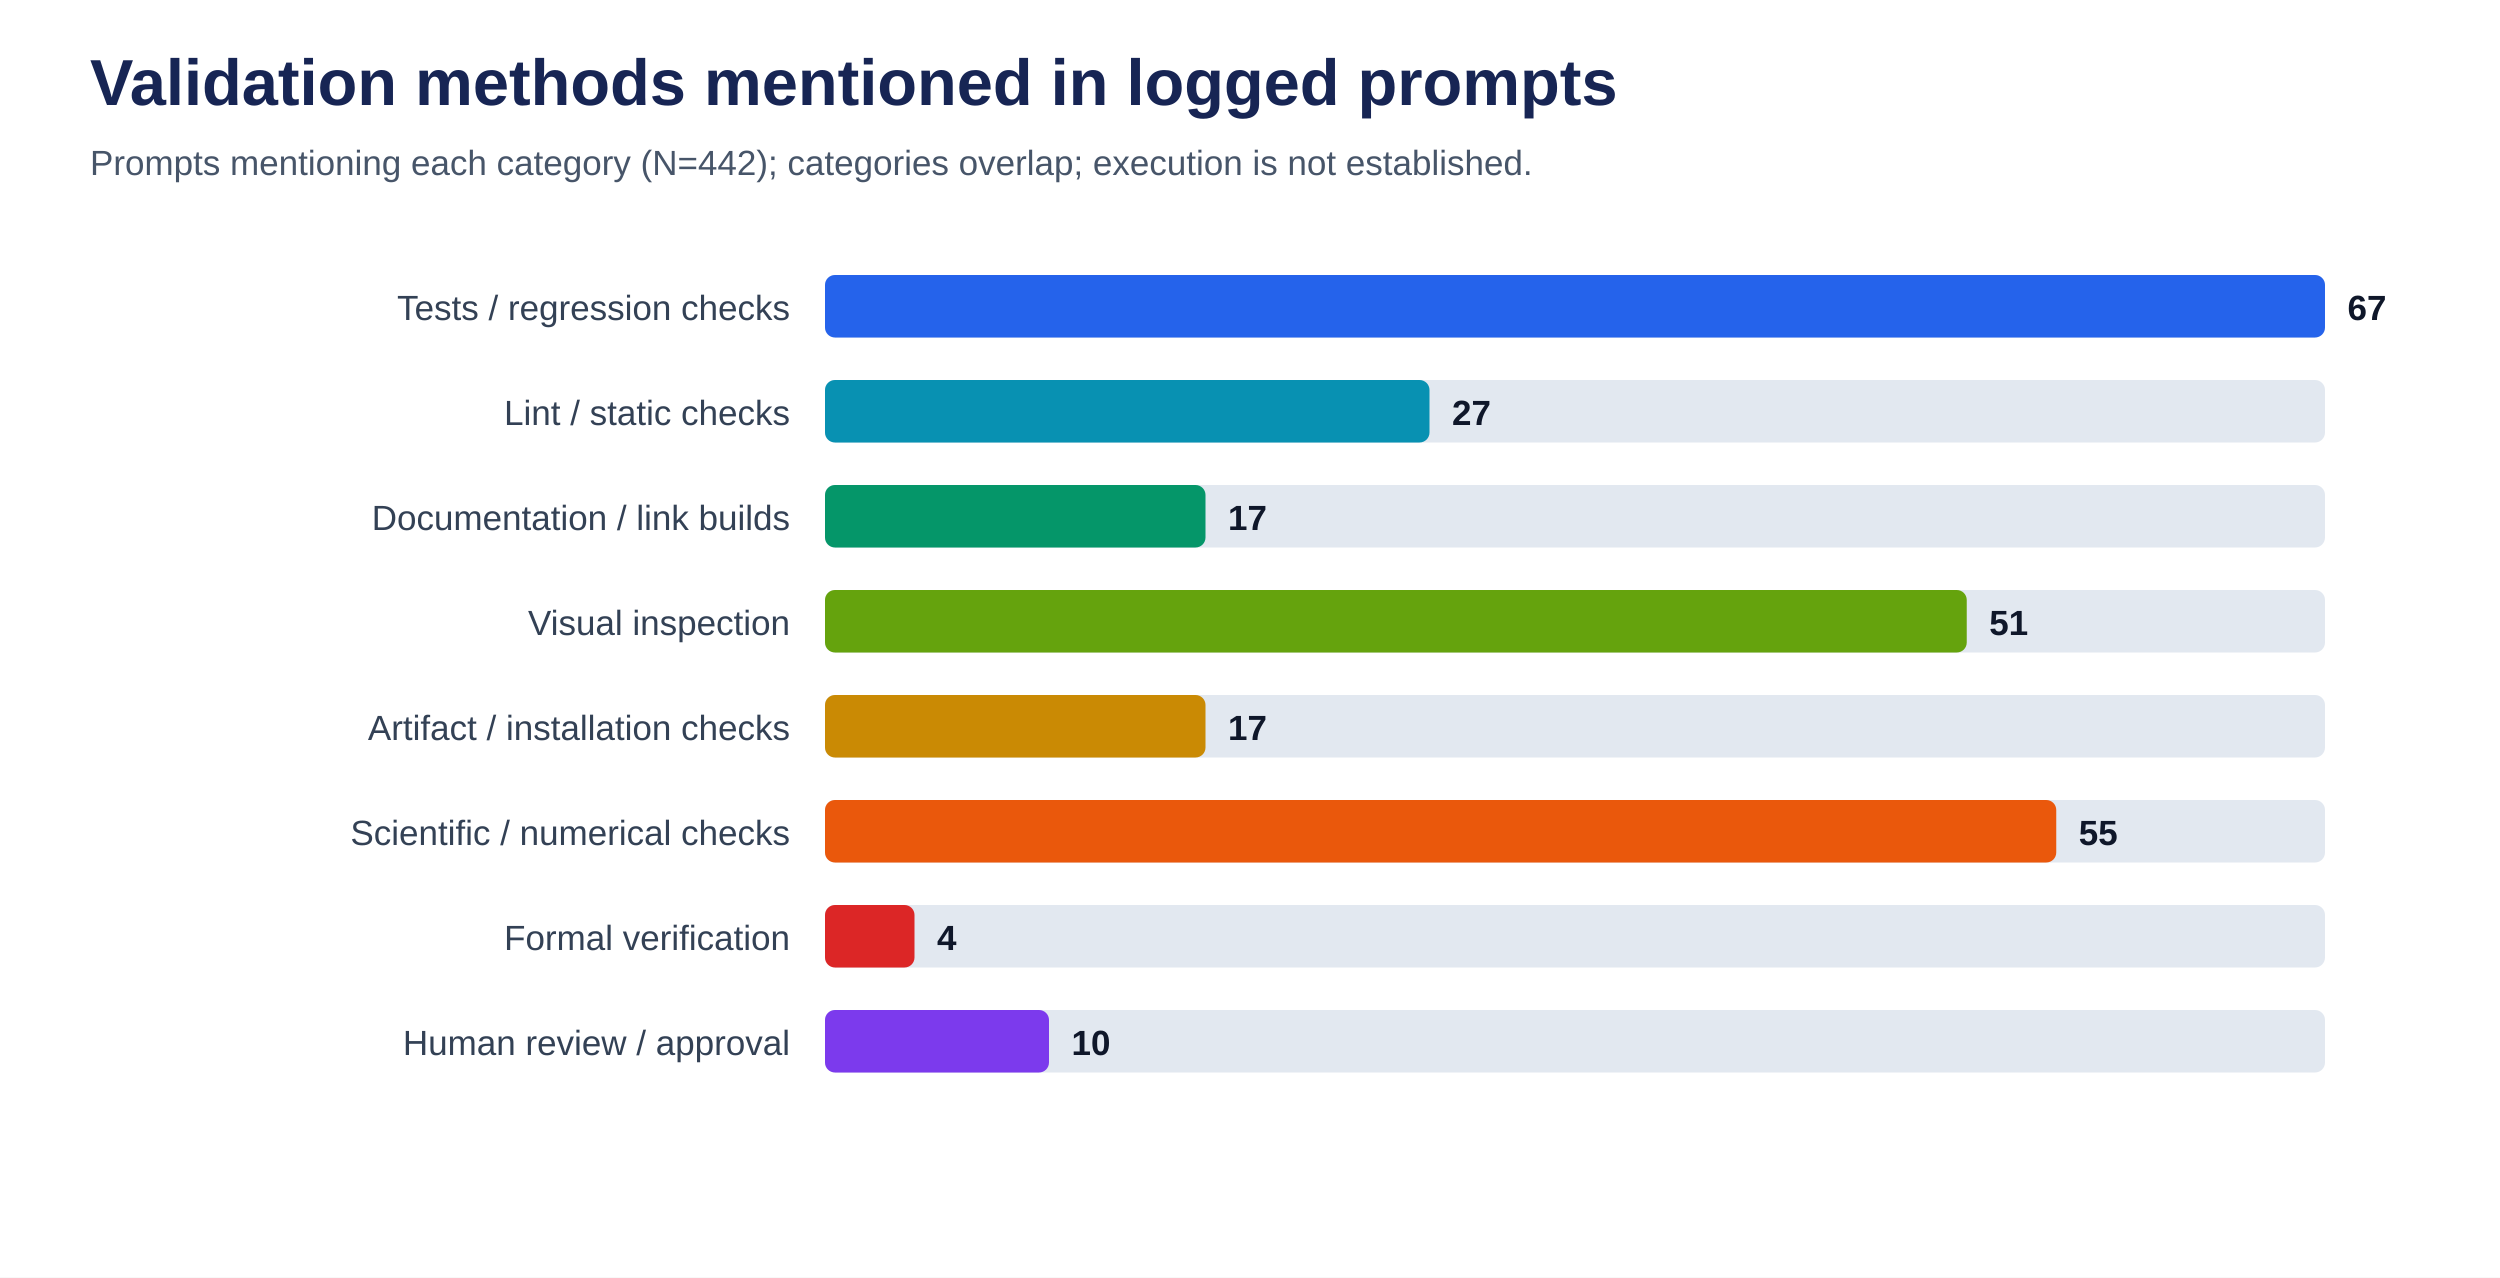
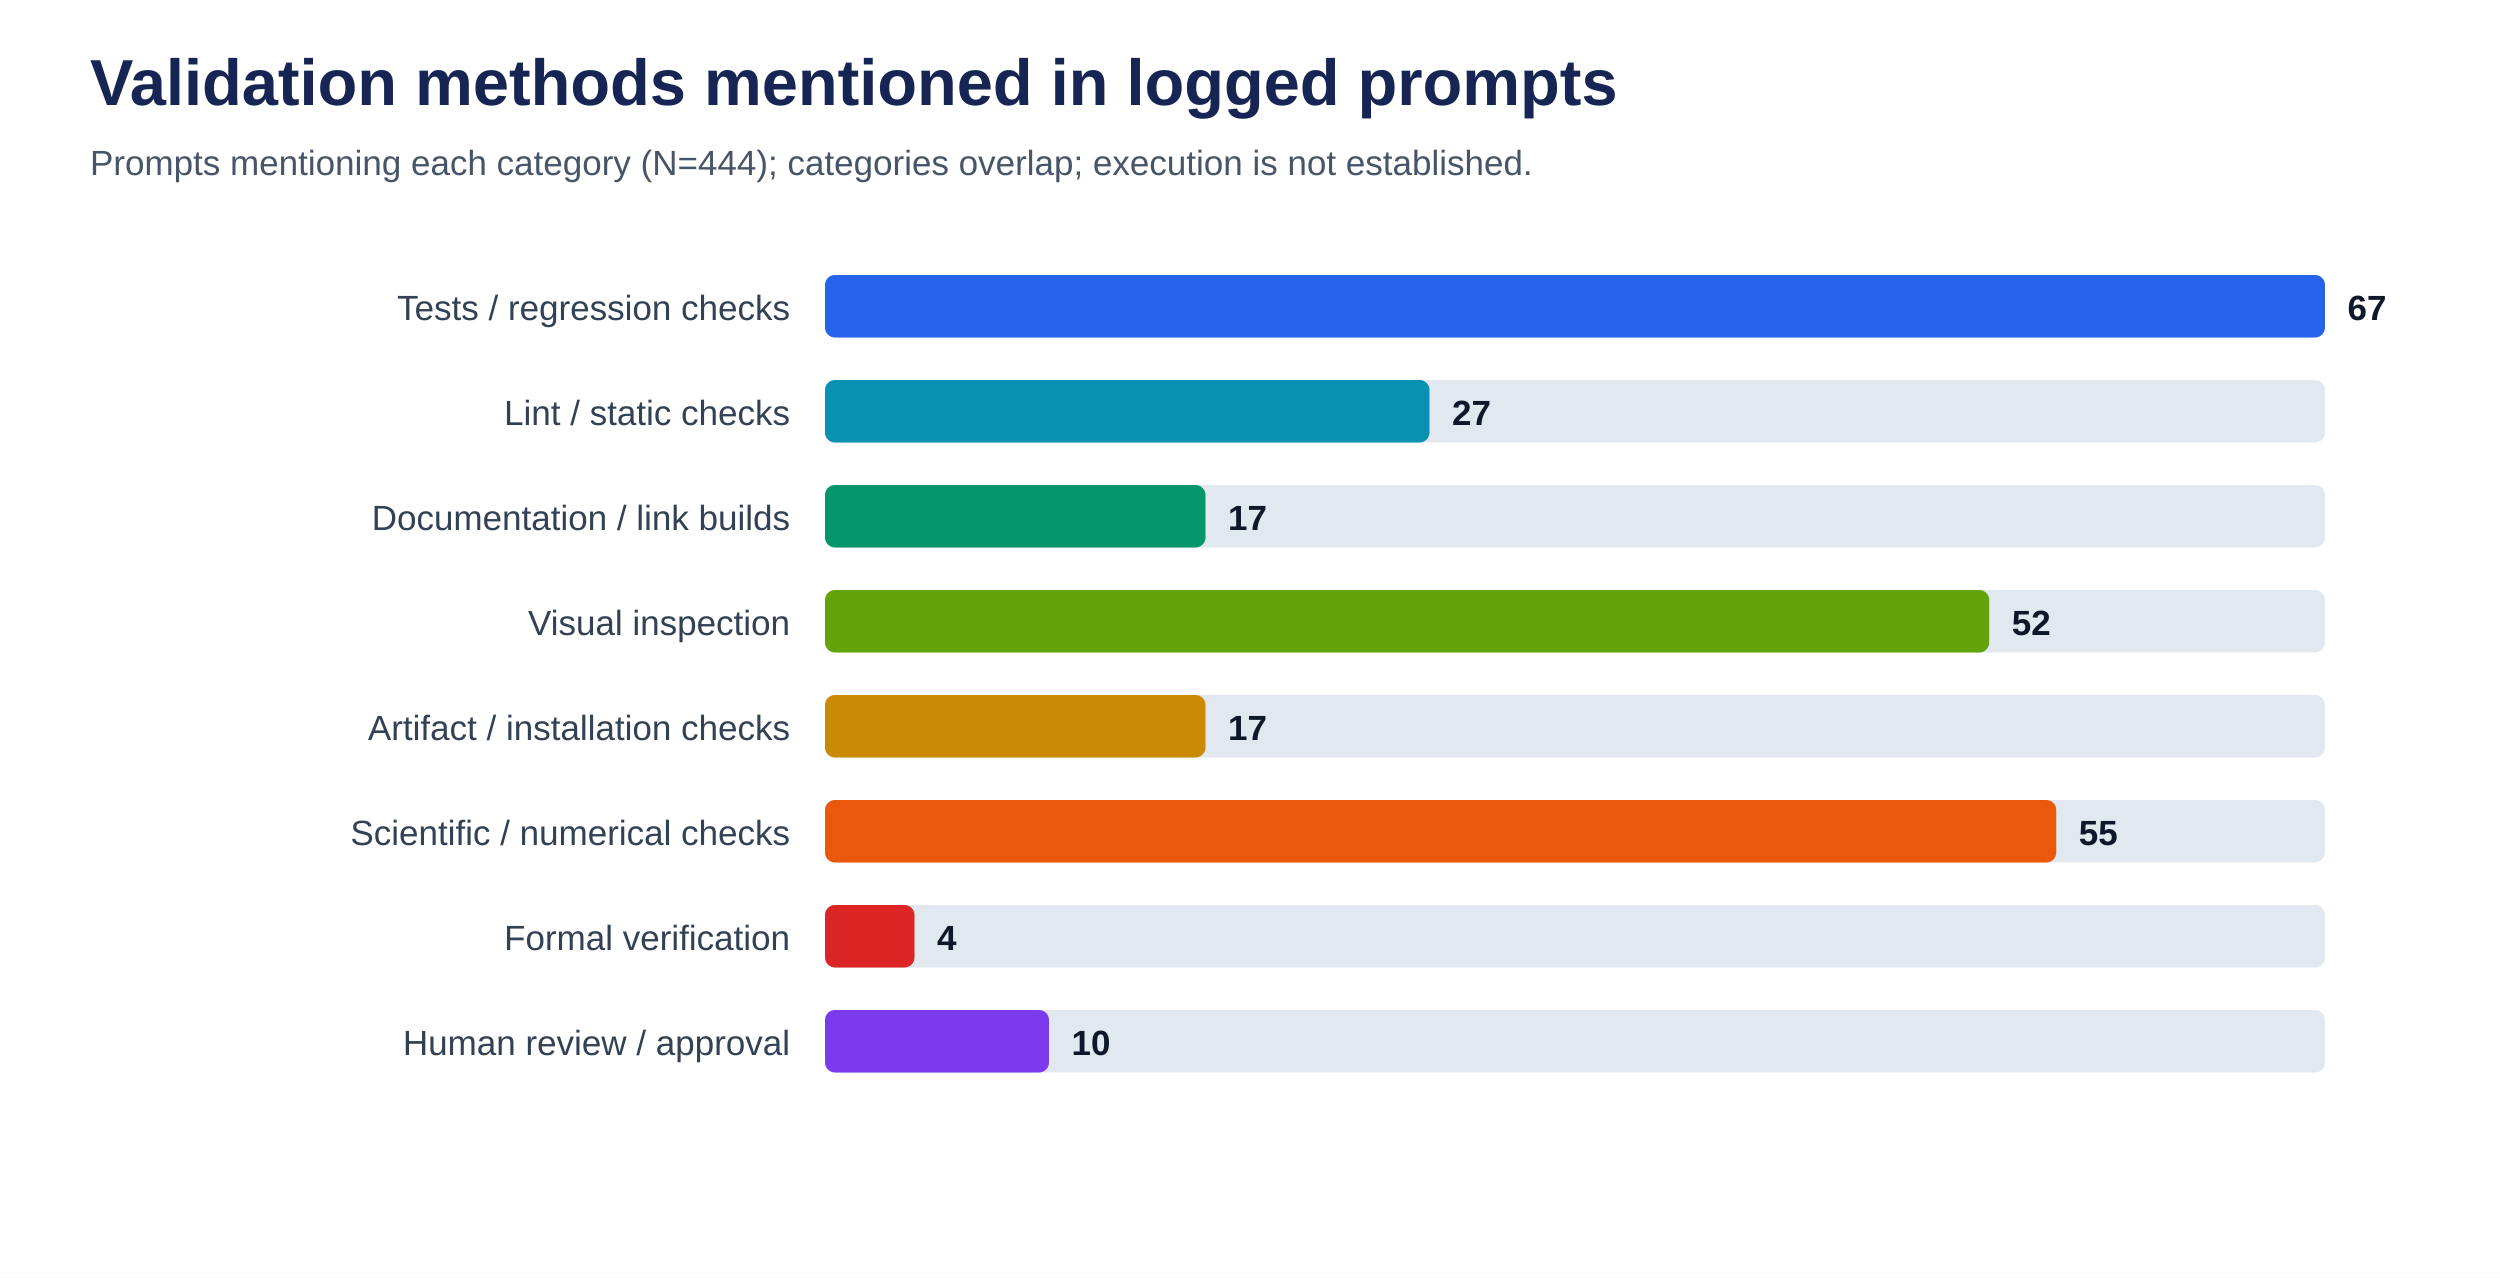
<svg xmlns="http://www.w3.org/2000/svg" viewBox="0 0 1000 511" role="img" aria-labelledby="title desc">
  <rect width="100%" height="100%" fill="#ffffff" />
  <text x="36" y="42" font-family="Arial, sans-serif" font-size="26" font-weight="700" fill="#172554">Validation methods mentioned in logged prompts</text>
-   <text x="36" y="70" font-family="Arial, sans-serif" font-size="14" fill="#475569">Prompts mentioning each category (N=442); categories overlap; execution is not established.</text>
+   <text x="36" y="70" font-family="Arial, sans-serif" font-size="14" fill="#475569">Prompts mentioning each category (N=444); categories overlap; execution is not established.</text>
  <text x="316" y="128" text-anchor="end" font-family="Arial, sans-serif" font-size="14" fill="#334155">Tests / regression checks</text>
  <rect x="330" y="110" width="600" height="25" rx="4" fill="#e2e8f0" />
  <rect x="330" y="110" width="600.0" height="25" rx="4" fill="#2563eb" />
  <text x="939.0" y="128" font-family="Arial, sans-serif" font-size="14" font-weight="700" fill="#0f172a">67</text>
  <text x="316" y="170" text-anchor="end" font-family="Arial, sans-serif" font-size="14" fill="#334155">Lint / static checks</text>
  <rect x="330" y="152" width="600" height="25" rx="4" fill="#e2e8f0" />
  <rect x="330" y="152" width="241.8" height="25" rx="4" fill="#0891b2" />
  <text x="580.8" y="170" font-family="Arial, sans-serif" font-size="14" font-weight="700" fill="#0f172a">27</text>
  <text x="316" y="212" text-anchor="end" font-family="Arial, sans-serif" font-size="14" fill="#334155">Documentation / link builds</text>
  <rect x="330" y="194" width="600" height="25" rx="4" fill="#e2e8f0" />
  <rect x="330" y="194" width="152.2" height="25" rx="4" fill="#059669" />
  <text x="491.2" y="212" font-family="Arial, sans-serif" font-size="14" font-weight="700" fill="#0f172a">17</text>
  <text x="316" y="254" text-anchor="end" font-family="Arial, sans-serif" font-size="14" fill="#334155">Visual inspection</text>
  <rect x="330" y="236" width="600" height="25" rx="4" fill="#e2e8f0" />
-   <rect x="330" y="236" width="456.7" height="25" rx="4" fill="#65a30d" />
-   <text x="795.7" y="254" font-family="Arial, sans-serif" font-size="14" font-weight="700" fill="#0f172a">51</text>
+   <rect x="330" y="236" width="465.7" height="25" rx="4" fill="#65a30d" />
+   <text x="804.7" y="254" font-family="Arial, sans-serif" font-size="14" font-weight="700" fill="#0f172a">52</text>
  <text x="316" y="296" text-anchor="end" font-family="Arial, sans-serif" font-size="14" fill="#334155">Artifact / installation checks</text>
  <rect x="330" y="278" width="600" height="25" rx="4" fill="#e2e8f0" />
  <rect x="330" y="278" width="152.2" height="25" rx="4" fill="#ca8a04" />
  <text x="491.2" y="296" font-family="Arial, sans-serif" font-size="14" font-weight="700" fill="#0f172a">17</text>
  <text x="316" y="338" text-anchor="end" font-family="Arial, sans-serif" font-size="14" fill="#334155">Scientific / numerical checks</text>
  <rect x="330" y="320" width="600" height="25" rx="4" fill="#e2e8f0" />
  <rect x="330" y="320" width="492.5" height="25" rx="4" fill="#ea580c" />
  <text x="831.5" y="338" font-family="Arial, sans-serif" font-size="14" font-weight="700" fill="#0f172a">55</text>
  <text x="316" y="380" text-anchor="end" font-family="Arial, sans-serif" font-size="14" fill="#334155">Formal verification</text>
  <rect x="330" y="362" width="600" height="25" rx="4" fill="#e2e8f0" />
  <rect x="330" y="362" width="35.8" height="25" rx="4" fill="#dc2626" />
  <text x="374.8" y="380" font-family="Arial, sans-serif" font-size="14" font-weight="700" fill="#0f172a">4</text>
  <text x="316" y="422" text-anchor="end" font-family="Arial, sans-serif" font-size="14" fill="#334155">Human review / approval</text>
  <rect x="330" y="404" width="600" height="25" rx="4" fill="#e2e8f0" />
  <rect x="330" y="404" width="89.6" height="25" rx="4" fill="#7c3aed" />
  <text x="428.6" y="422" font-family="Arial, sans-serif" font-size="14" font-weight="700" fill="#0f172a">10</text>
</svg>
